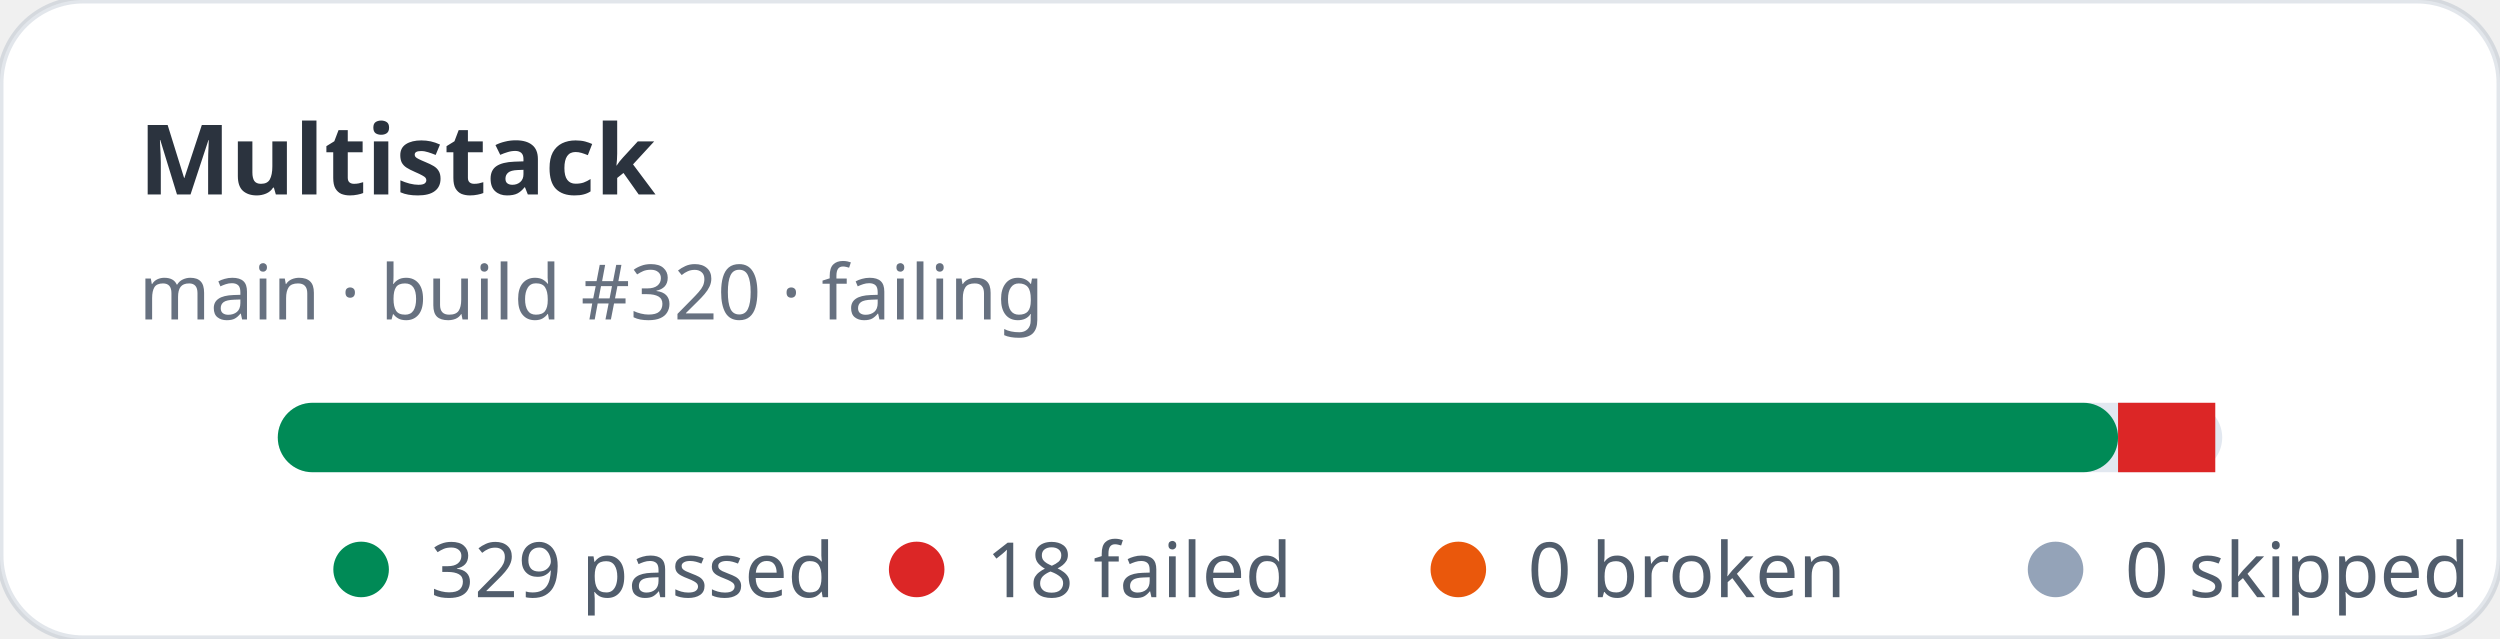
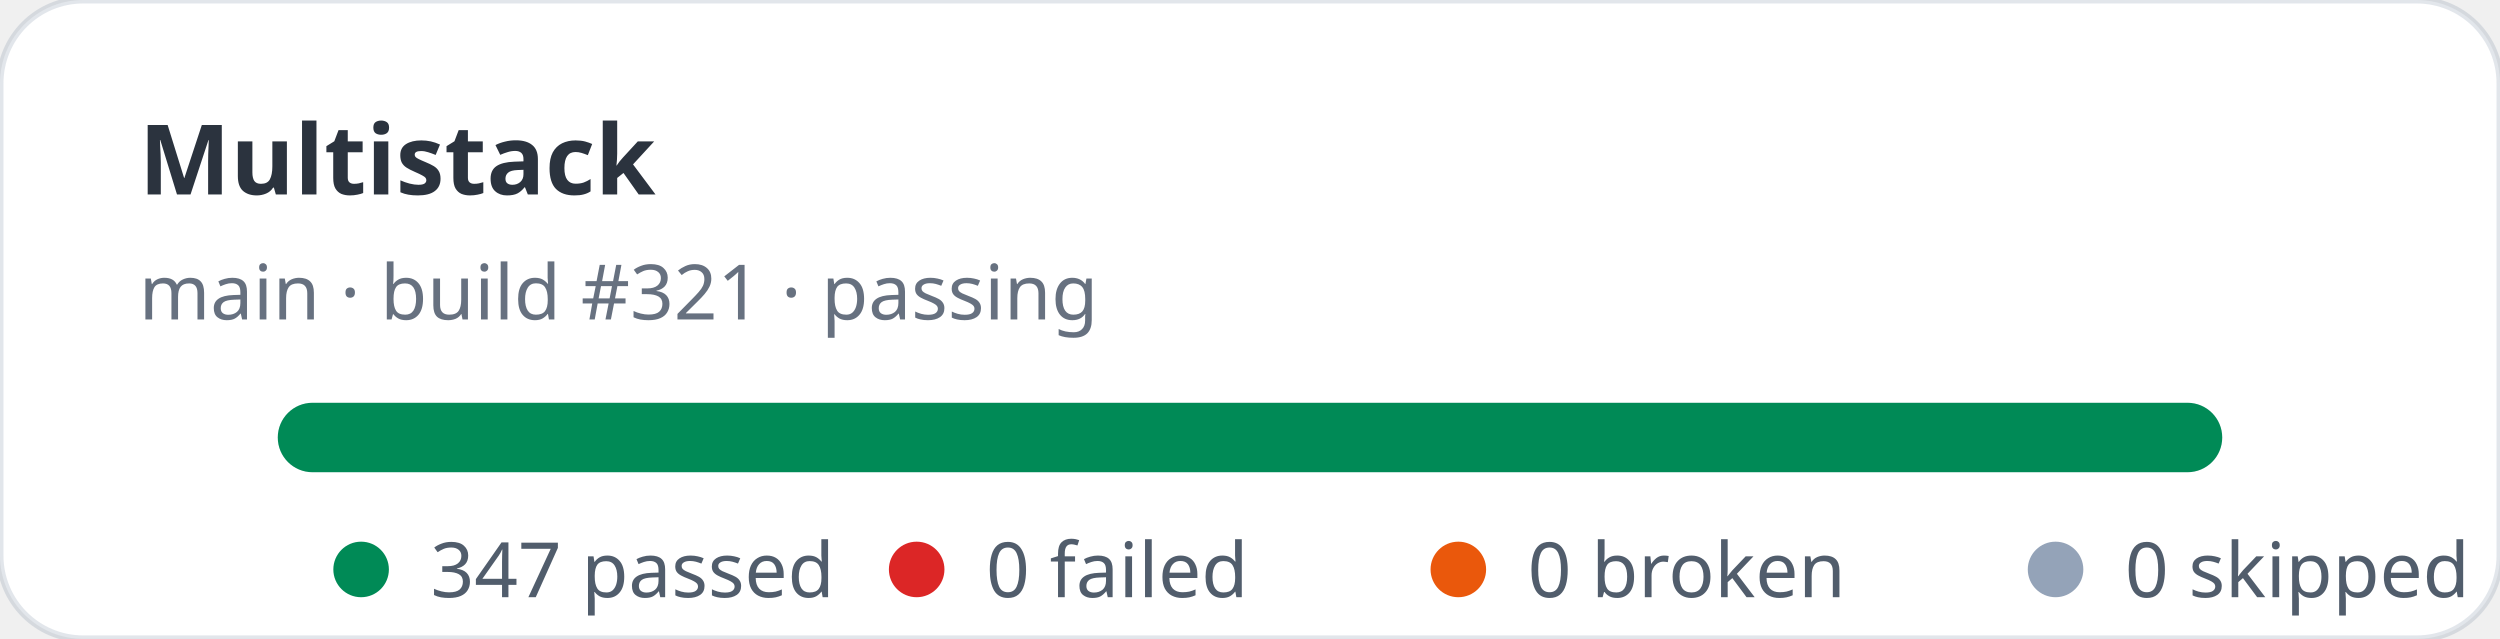
- <svg xmlns="http://www.w3.org/2000/svg" width="360" height="92" viewBox="0 0 360 92" role="img" aria-label="Multistack stats: 329 passed, 18 failed">
+ <svg xmlns="http://www.w3.org/2000/svg" width="360" height="92" viewBox="0 0 360 92" role="img" aria-label="Multistack stats: 347 passed, 0 failed">
  <rect width="360" height="92" rx="12" fill="#ffffff" stroke="rgba(11,48,86,0.12)" />
  <text x="20" y="28" fill="rgba(1,10,24,0.83)" font-family="ui-sans-serif,system-ui,sans-serif" font-size="14" font-weight="700">Multistack</text>
-   <text x="20" y="46" fill="rgba(2,19,44,0.6)" font-family="ui-sans-serif,system-ui,sans-serif" font-size="11">main · build #320 · failing</text>
+   <text x="20" y="46" fill="rgba(2,19,44,0.6)" font-family="ui-sans-serif,system-ui,sans-serif" font-size="11">main · build #321 · passing</text>
  <rect x="40" y="58" width="280" height="10" rx="5" fill="#e2e8f0" />
-   <rect x="40" y="58" width="265" height="10" rx="5" fill="#008a56" />
-   <rect x="305" y="58" width="14" height="10" fill="#dc2626" />
+   <rect x="40" y="58" width="280" height="10" rx="5" fill="#008a56" />
  <g font-family="ui-sans-serif,system-ui,sans-serif" font-size="11" fill="rgba(1,18,40,0.68)">
    <circle cx="52" cy="82" r="4" fill="#008a56" />
-     <text x="62" y="86">329 passed</text>
+     <text x="62" y="86">347 passed</text>
    <circle cx="132" cy="82" r="4" fill="#dc2626" />
-     <text x="142" y="86">18 failed</text>
+     <text x="142" y="86">0 failed</text>
    <circle cx="210" cy="82" r="4" fill="#ea580c" />
    <text x="220" y="86">0 broken</text>
    <circle cx="296" cy="82" r="4" fill="#94a3b8" />
    <text x="306" y="86">0 skipped</text>
  </g>
</svg>
